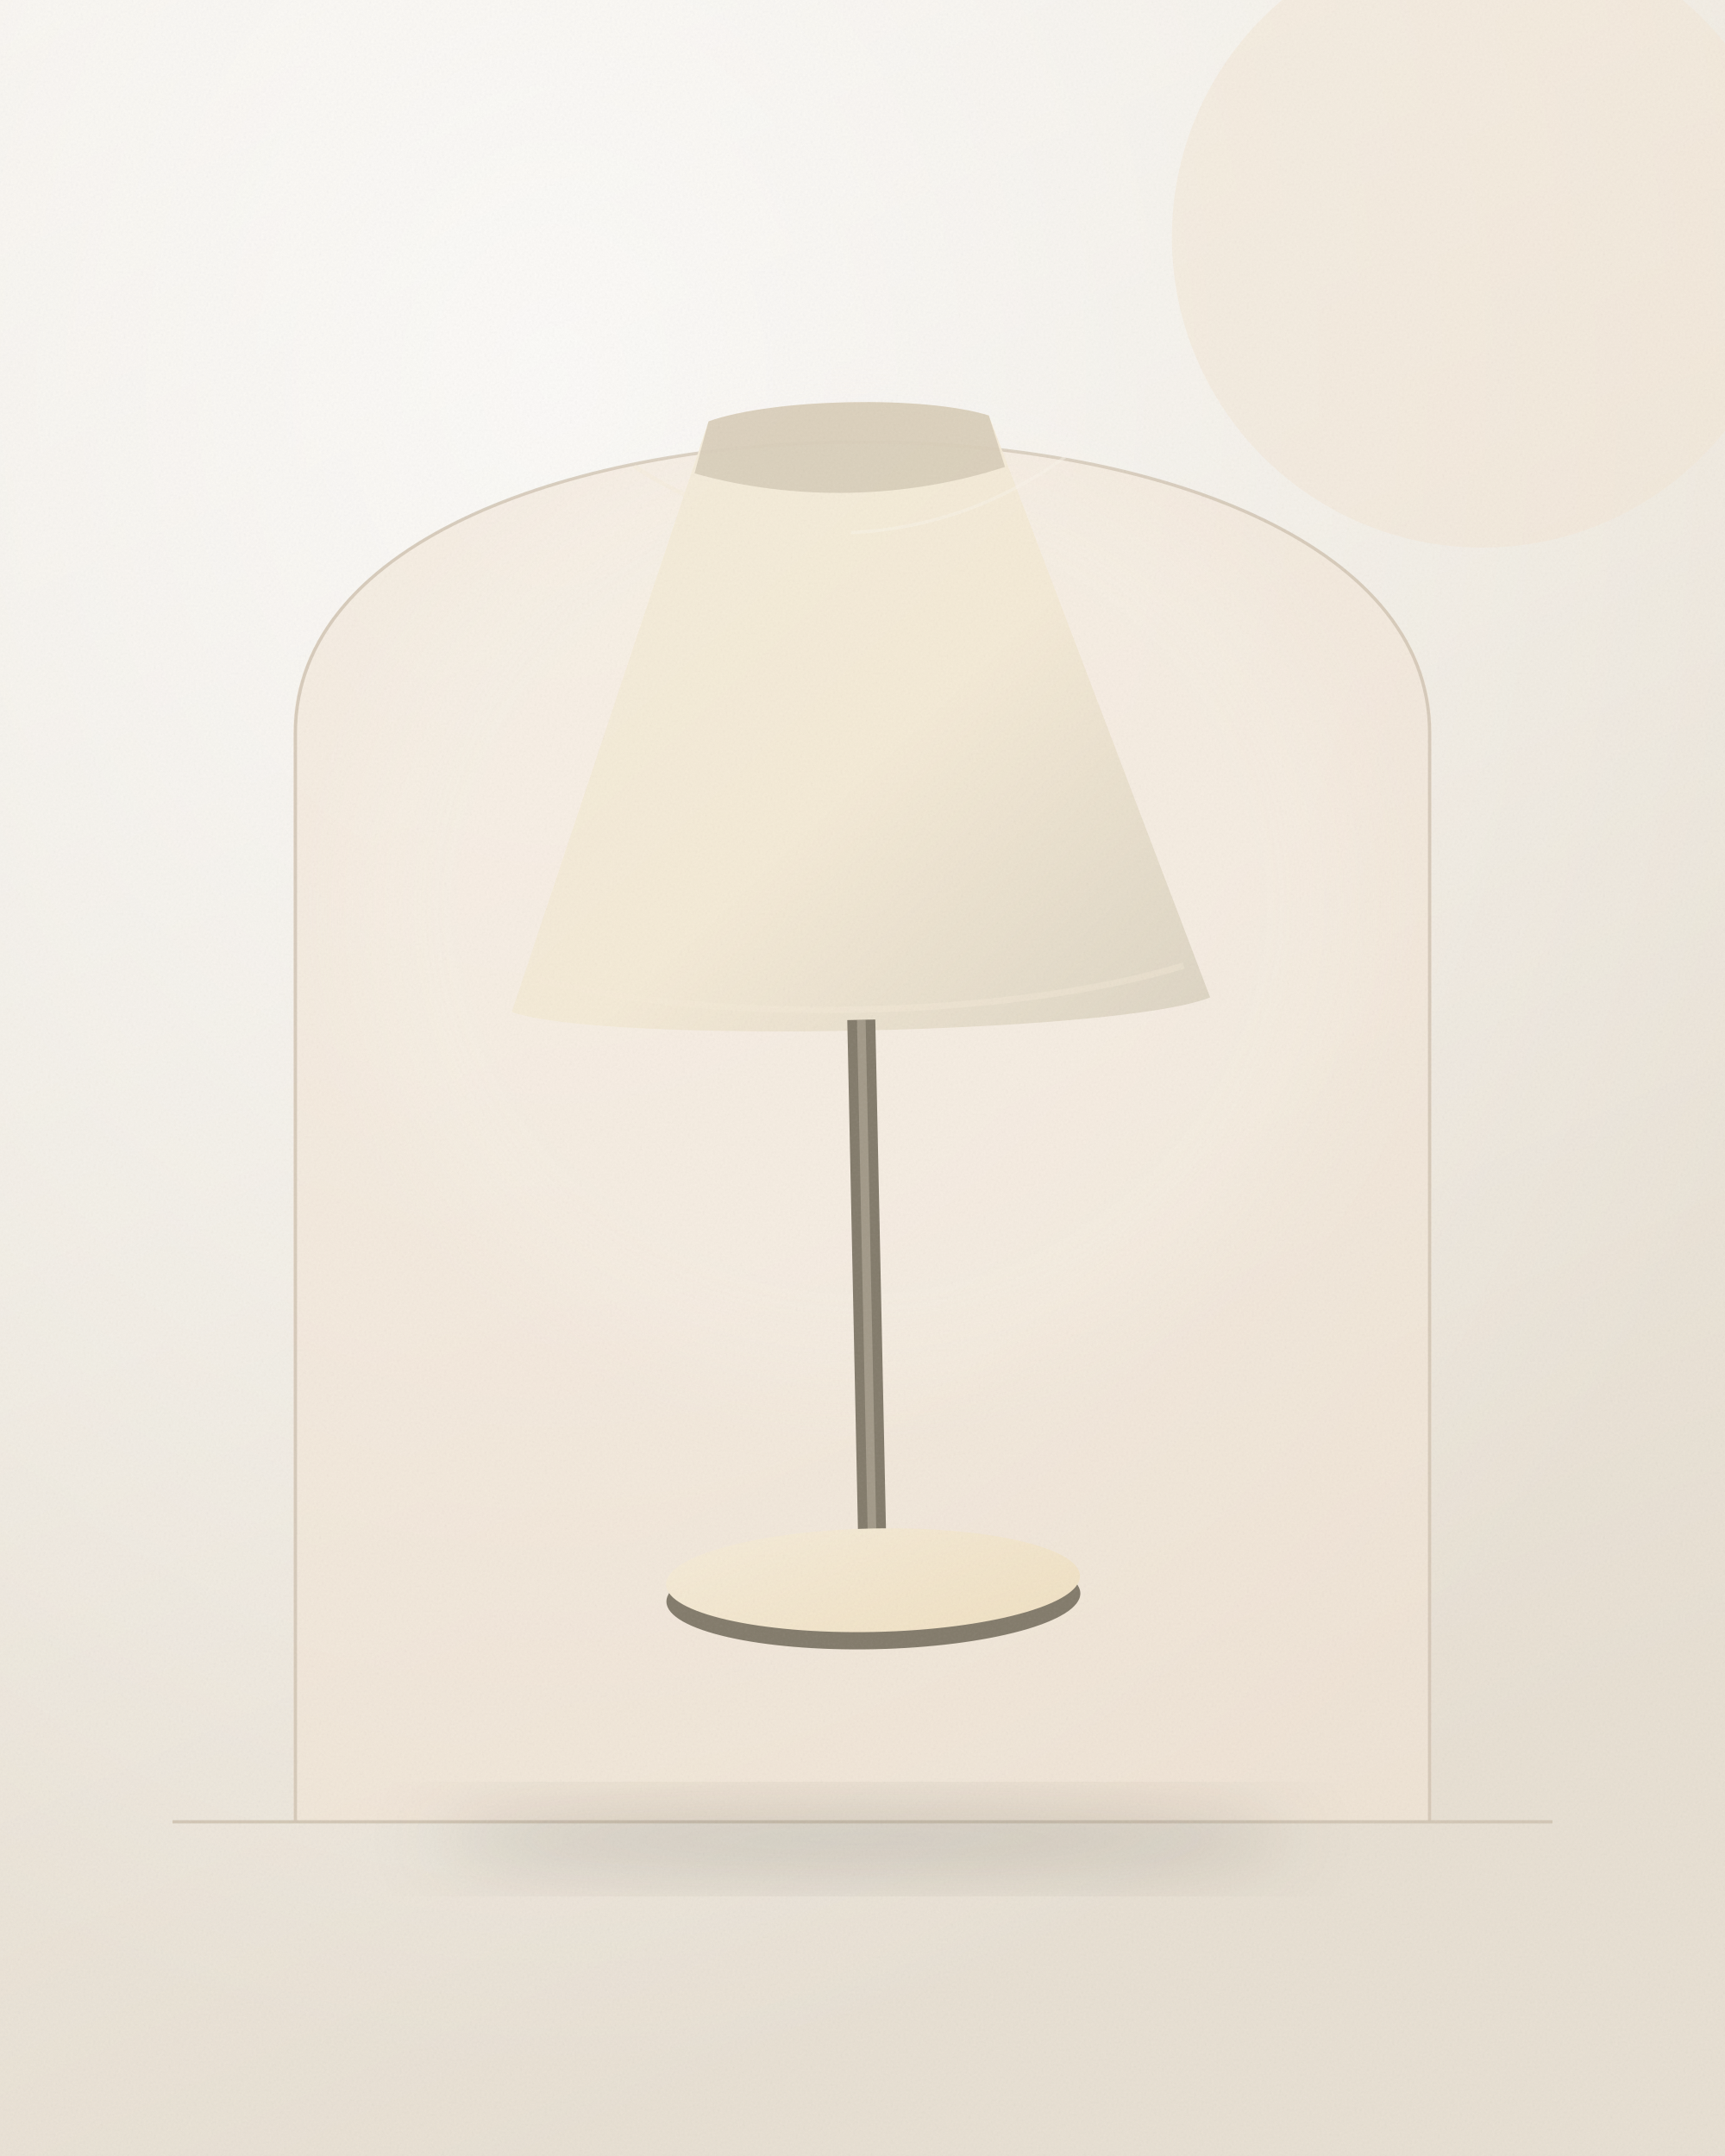
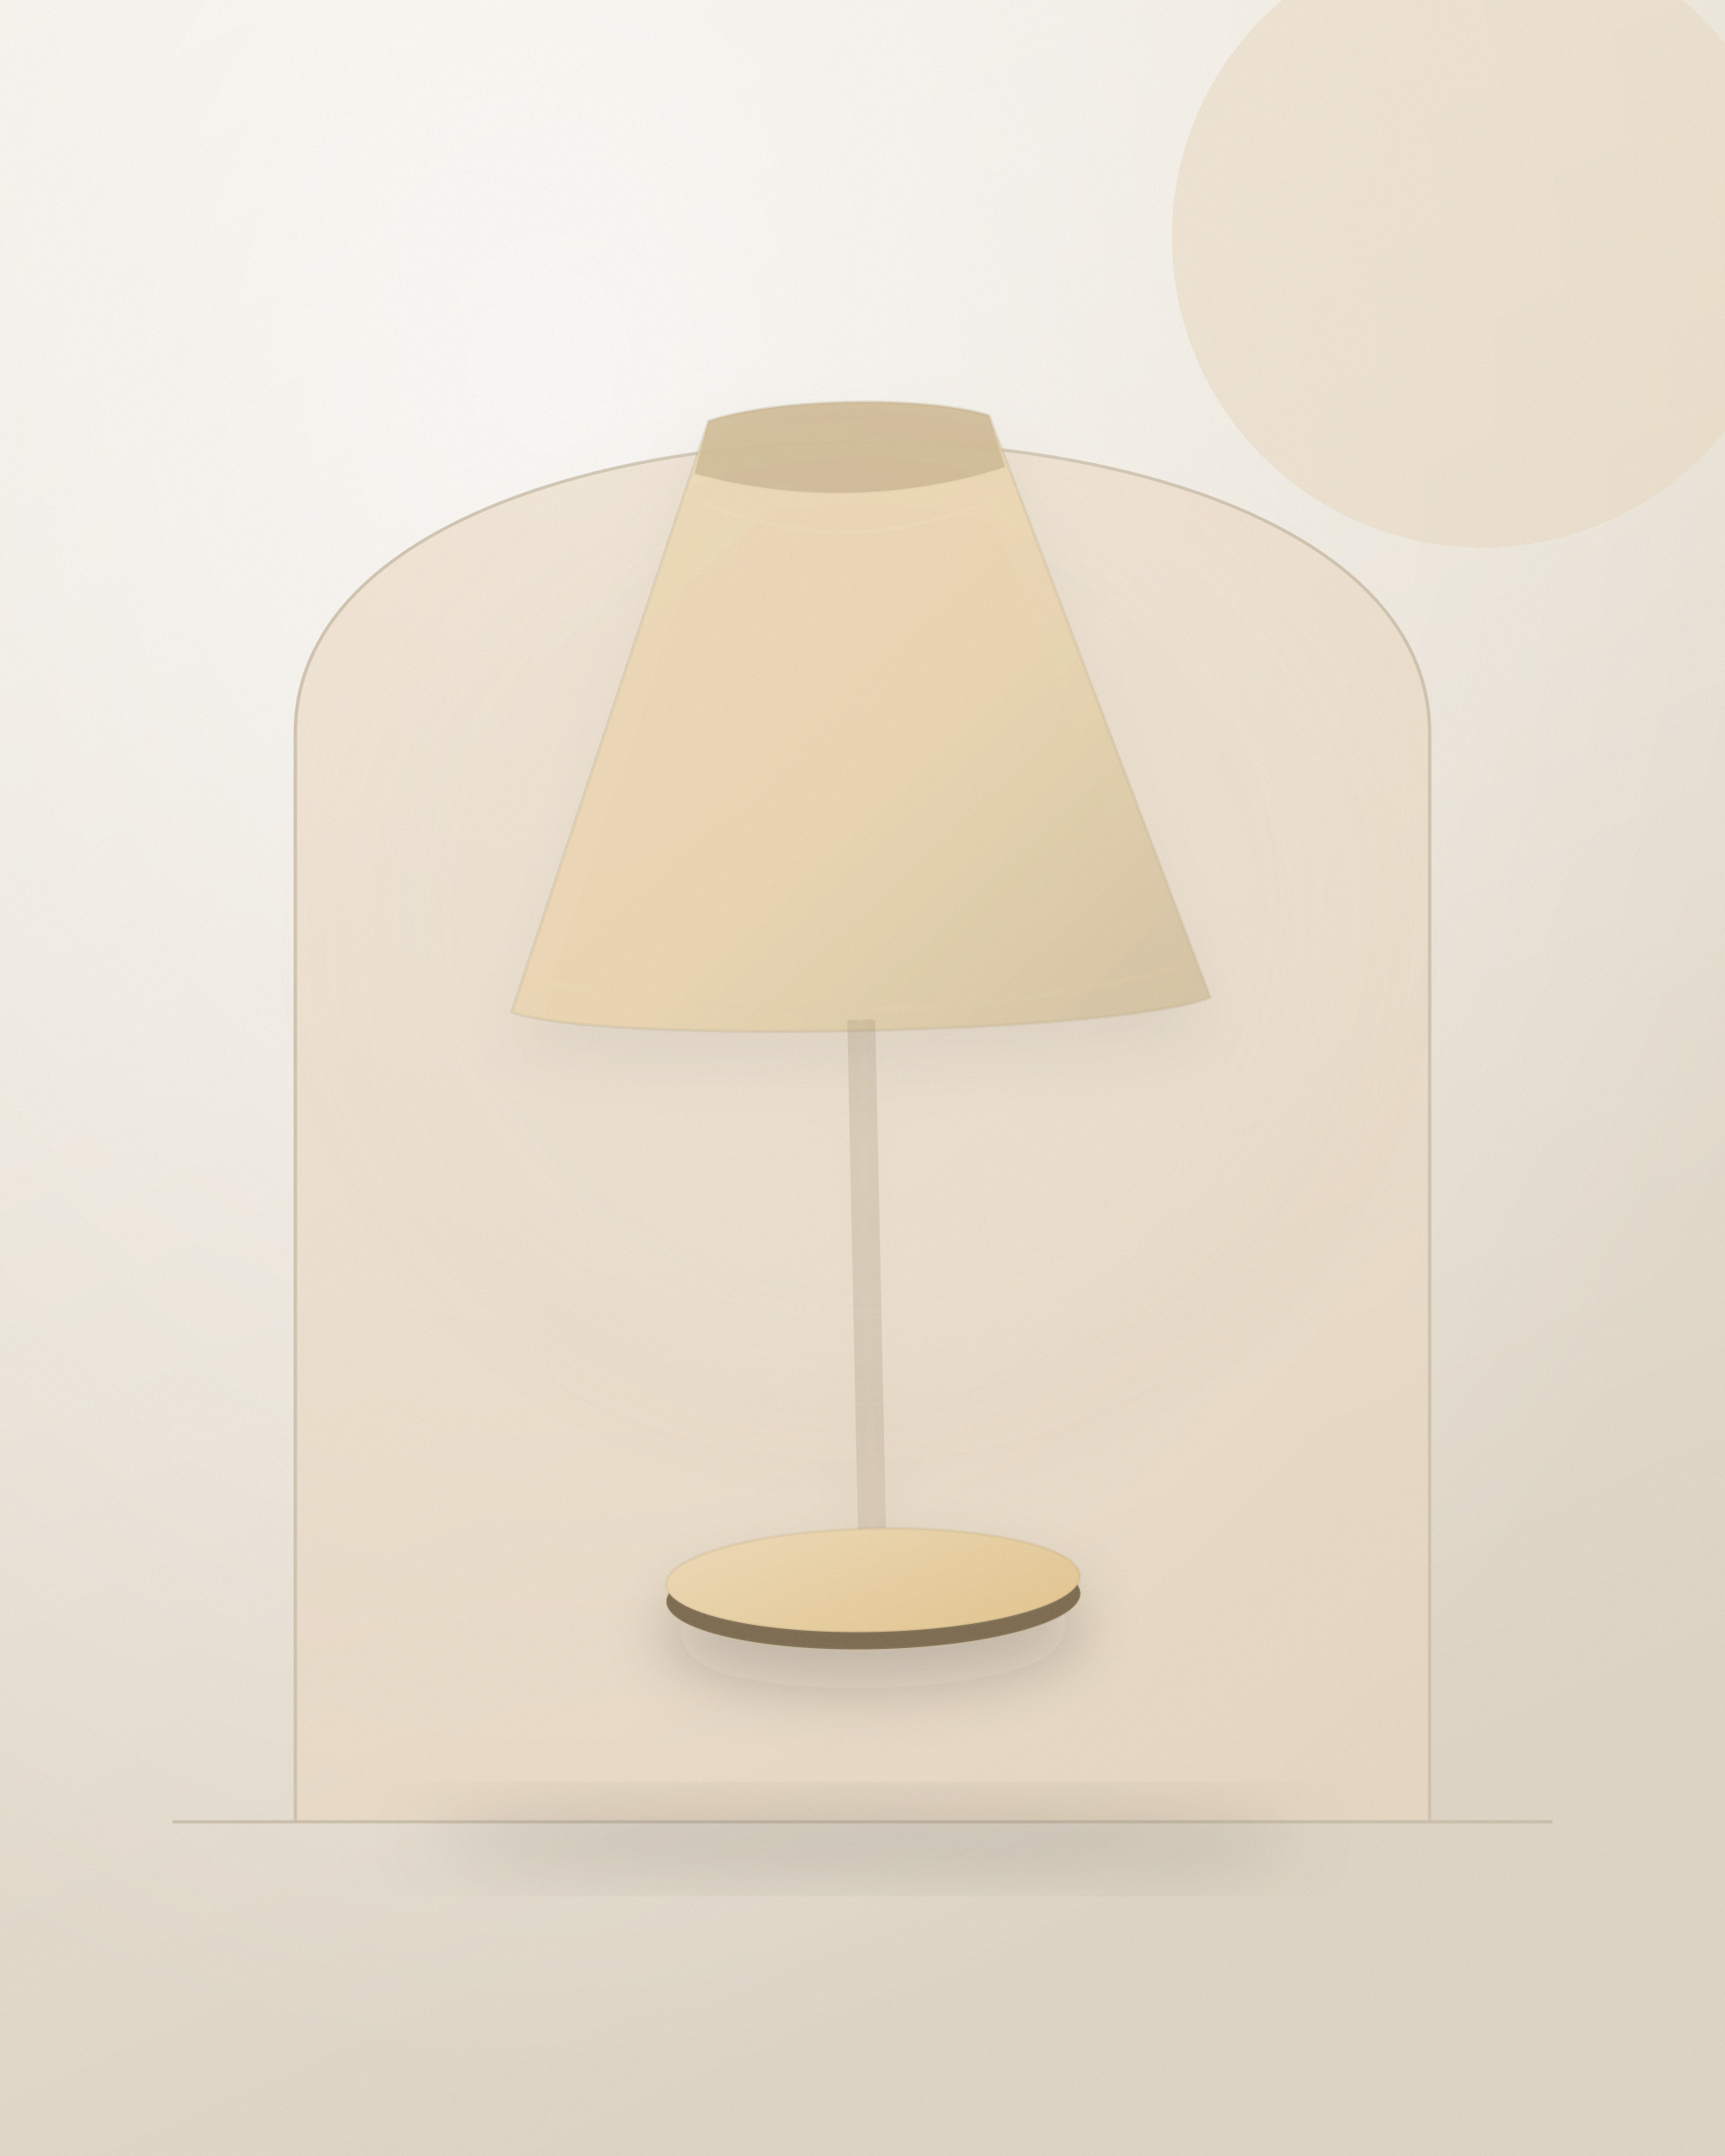
<svg xmlns="http://www.w3.org/2000/svg" viewBox="0 0 800 1000" width="800" height="1000" role="img">
  <defs>
    <linearGradient id="bg" x1="0" y1="0" x2="0.35" y2="1">
-       <stop offset="0" stop-color="#f5f1e9" />
-       <stop offset="1" stop-color="#e7dfd2" />
+       <stop offset="0" stop-color="#f3eee4" />
+       <stop offset="1" stop-color="#ded4c4" />
    </linearGradient>
    <radialGradient id="glow" cx="32%" cy="18%" r="78%">
      <stop offset="0" stop-color="#ffffff" stop-opacity="0.72" />
      <stop offset="1" stop-color="#ffffff" stop-opacity="0" />
    </radialGradient>
    <linearGradient id="body" x1="0" y1="0" x2="1" y2="1">
-       <stop offset="0" stop-color="#f2e6cd" />
-       <stop offset="0.55" stop-color="#f0e1c4" />
-       <stop offset="1" stop-color="#c5b9a1" />
+       <stop offset="0" stop-color="#e8d0a3" />
+       <stop offset="0.55" stop-color="#e4c792" />
+       <stop offset="1" stop-color="#bba378" />
    </linearGradient>
    <linearGradient id="bodySoft" x1="0" y1="0" x2="1" y2="0.7">
-       <stop offset="0" stop-color="#f5ebd8" />
-       <stop offset="1" stop-color="#f0e1c4" />
+       <stop offset="0" stop-color="#eddab7" />
+       <stop offset="1" stop-color="#e4c792" />
    </linearGradient>
    <linearGradient id="metal" x1="0" y1="0" x2="1" y2="1">
      <stop offset="0" stop-color="#f3eee2" />
      <stop offset="0.35" stop-color="#cdbfa6" />
      <stop offset="0.62" stop-color="#f8f3e8" />
      <stop offset="1" stop-color="#9d8b70" />
    </linearGradient>
    <filter id="grain">
      <feTurbulence type="fractalNoise" baseFrequency="0.86" numOctaves="2" stitchTiles="stitch" />
      <feColorMatrix type="saturate" values="0" />
      <feComponentTransfer>
        <feFuncA type="linear" slope="0.11" />
      </feComponentTransfer>
    </filter>
+     <filter id="objectShadow" x="-30%" y="-30%" width="160%" height="170%">
+       <feDropShadow dx="0" dy="18" stdDeviation="14" flood-color="#2f2a24" flood-opacity="0.2" />
+     </filter>
    <filter id="blur">
      <feGaussianBlur stdDeviation="18" />
    </filter>
    <filter id="soft">
      <feGaussianBlur stdDeviation="4" />
    </filter>
  </defs>
  <rect width="800" height="1000" fill="url(#bg)" />
  <rect width="800" height="1000" fill="url(#glow)" />
-   <circle cx="687.48" cy="110" r="144" fill="#f3e6d6" opacity="0.55" />
-   <path d="M 136 845 L 136 340 C 136 160 664 160 664 340 L 664 845 Z" fill="#f3e6d6" opacity="0.58" />
-   <path d="M 137 845 L 137 340 C 137 160 663 160 663 340 L 663 845" fill="none" stroke="#cfc3b1" stroke-width="1.5" opacity="0.8" />
-   <line x1="80" y1="845" x2="720" y2="845" stroke="#cfc3b1" stroke-width="1.5" opacity="0.9" />
+   <circle cx="687.48" cy="110" r="144" fill="#ead8c0" opacity="0.55" />
+   <path d="M 136 845 L 136 340 C 136 160 664 160 664 340 L 664 845 Z" fill="#ead8c0" opacity="0.58" />
+   <path d="M 137 845 L 137 340 C 137 160 663 160 663 340 L 663 845" fill="none" stroke="#c8bba7" stroke-width="1.5" opacity="0.8" />
+   <line x1="80" y1="845" x2="720" y2="845" stroke="#c8bba7" stroke-width="1.5" opacity="0.9" />
  <ellipse cx="400" cy="853" rx="200" ry="22" fill="#2f2a24" opacity="0.14" filter="url(#blur)" />
-   <g transform="translate(400 500) scale(1 1) translate(-400 -500)">
+   <g transform="translate(400 500) scale(1 1) translate(-400 -500)" filter="url(#objectShadow)" stroke="#a6916b" stroke-opacity="0.16" stroke-width="1.4" stroke-linejoin="round">
    <g transform="translate(400 500) rotate(-1.2) scale(1) translate(-400 -500)">
      <g>
-         <ellipse cx="400" cy="420" rx="230" ry="220" fill="#faf5ec" opacity="0.25" filter="url(#blur)" />
-         <path d="M335 194 C365 184 435 184 465 194 L562 466 C520 482 280 482 238 466Z" fill="#faf5ec" opacity="0.8" />
+         <ellipse cx="400" cy="420" rx="230" ry="220" fill="#f6eddc" opacity="0.25" filter="url(#blur)" />
+         <path d="M335 194 C365 184 435 184 465 194 L562 466 C520 482 280 482 238 466Z" fill="#f6eddc" opacity="0.8" />
        <path d="M335 194 C365 184 435 184 465 194 L562 466 C520 482 280 482 238 466Z" fill="url(#body)" opacity="0.55" />
-         <path d="M335 194 C365 184 435 184 465 194 L472 218 C426 232 374 232 328 218Z" fill="#afa48f" opacity="0.38" />
-         <path d="M250 451 C332 474 468 474 550 451" fill="none" stroke="#f5ebd8" stroke-width="3" opacity="0.34" />
-         <path d="M400 473 L400 730" stroke="#827a6a" stroke-width="13" />
-         <path d="M400 473 L400 730" stroke="#f5ebd8" stroke-width="4" opacity="0.28" />
-         <ellipse cx="400" cy="741" rx="96" ry="24" fill="#827a6a" />
+         <path d="M335 194 C365 184 435 184 465 194 L472 218 C426 232 374 232 328 218Z" fill="#a6916b" opacity="0.38" />
+         <path d="M250 451 C332 474 468 474 550 451" fill="none" stroke="#eddab7" stroke-width="3" opacity="0.34" />
+         <path d="M400 473 L400 730" stroke="#7b6b4f" stroke-width="13" />
+         <path d="M400 473 L400 730" stroke="#eddab7" stroke-width="4" opacity="0.28" />
+         <ellipse cx="400" cy="741" rx="96" ry="24" fill="#7b6b4f" />
        <ellipse cx="400" cy="733" rx="96" ry="24" fill="url(#bodySoft)" />
-         <path d="M300 214 C332 236 365 246 400 247" fill="none" stroke="#f5ebd8" stroke-width="2" opacity="0.4" />
-         <path d="M400 247 C435 246 468 236 500 214" fill="none" stroke="#faf5ec" stroke-width="1.5" opacity="0.4" />
+         <path d="M300 214 C332 236 365 246 400 247" fill="none" stroke="#eddab7" stroke-width="2" opacity="0.4" />
+         <path d="M400 247 C435 246 468 236 500 214" fill="none" stroke="#f6eddc" stroke-width="1.5" opacity="0.4" />
      </g>
    </g>
  </g>
  <rect width="800" height="1000" filter="url(#grain)" opacity="0.72" />
</svg>
